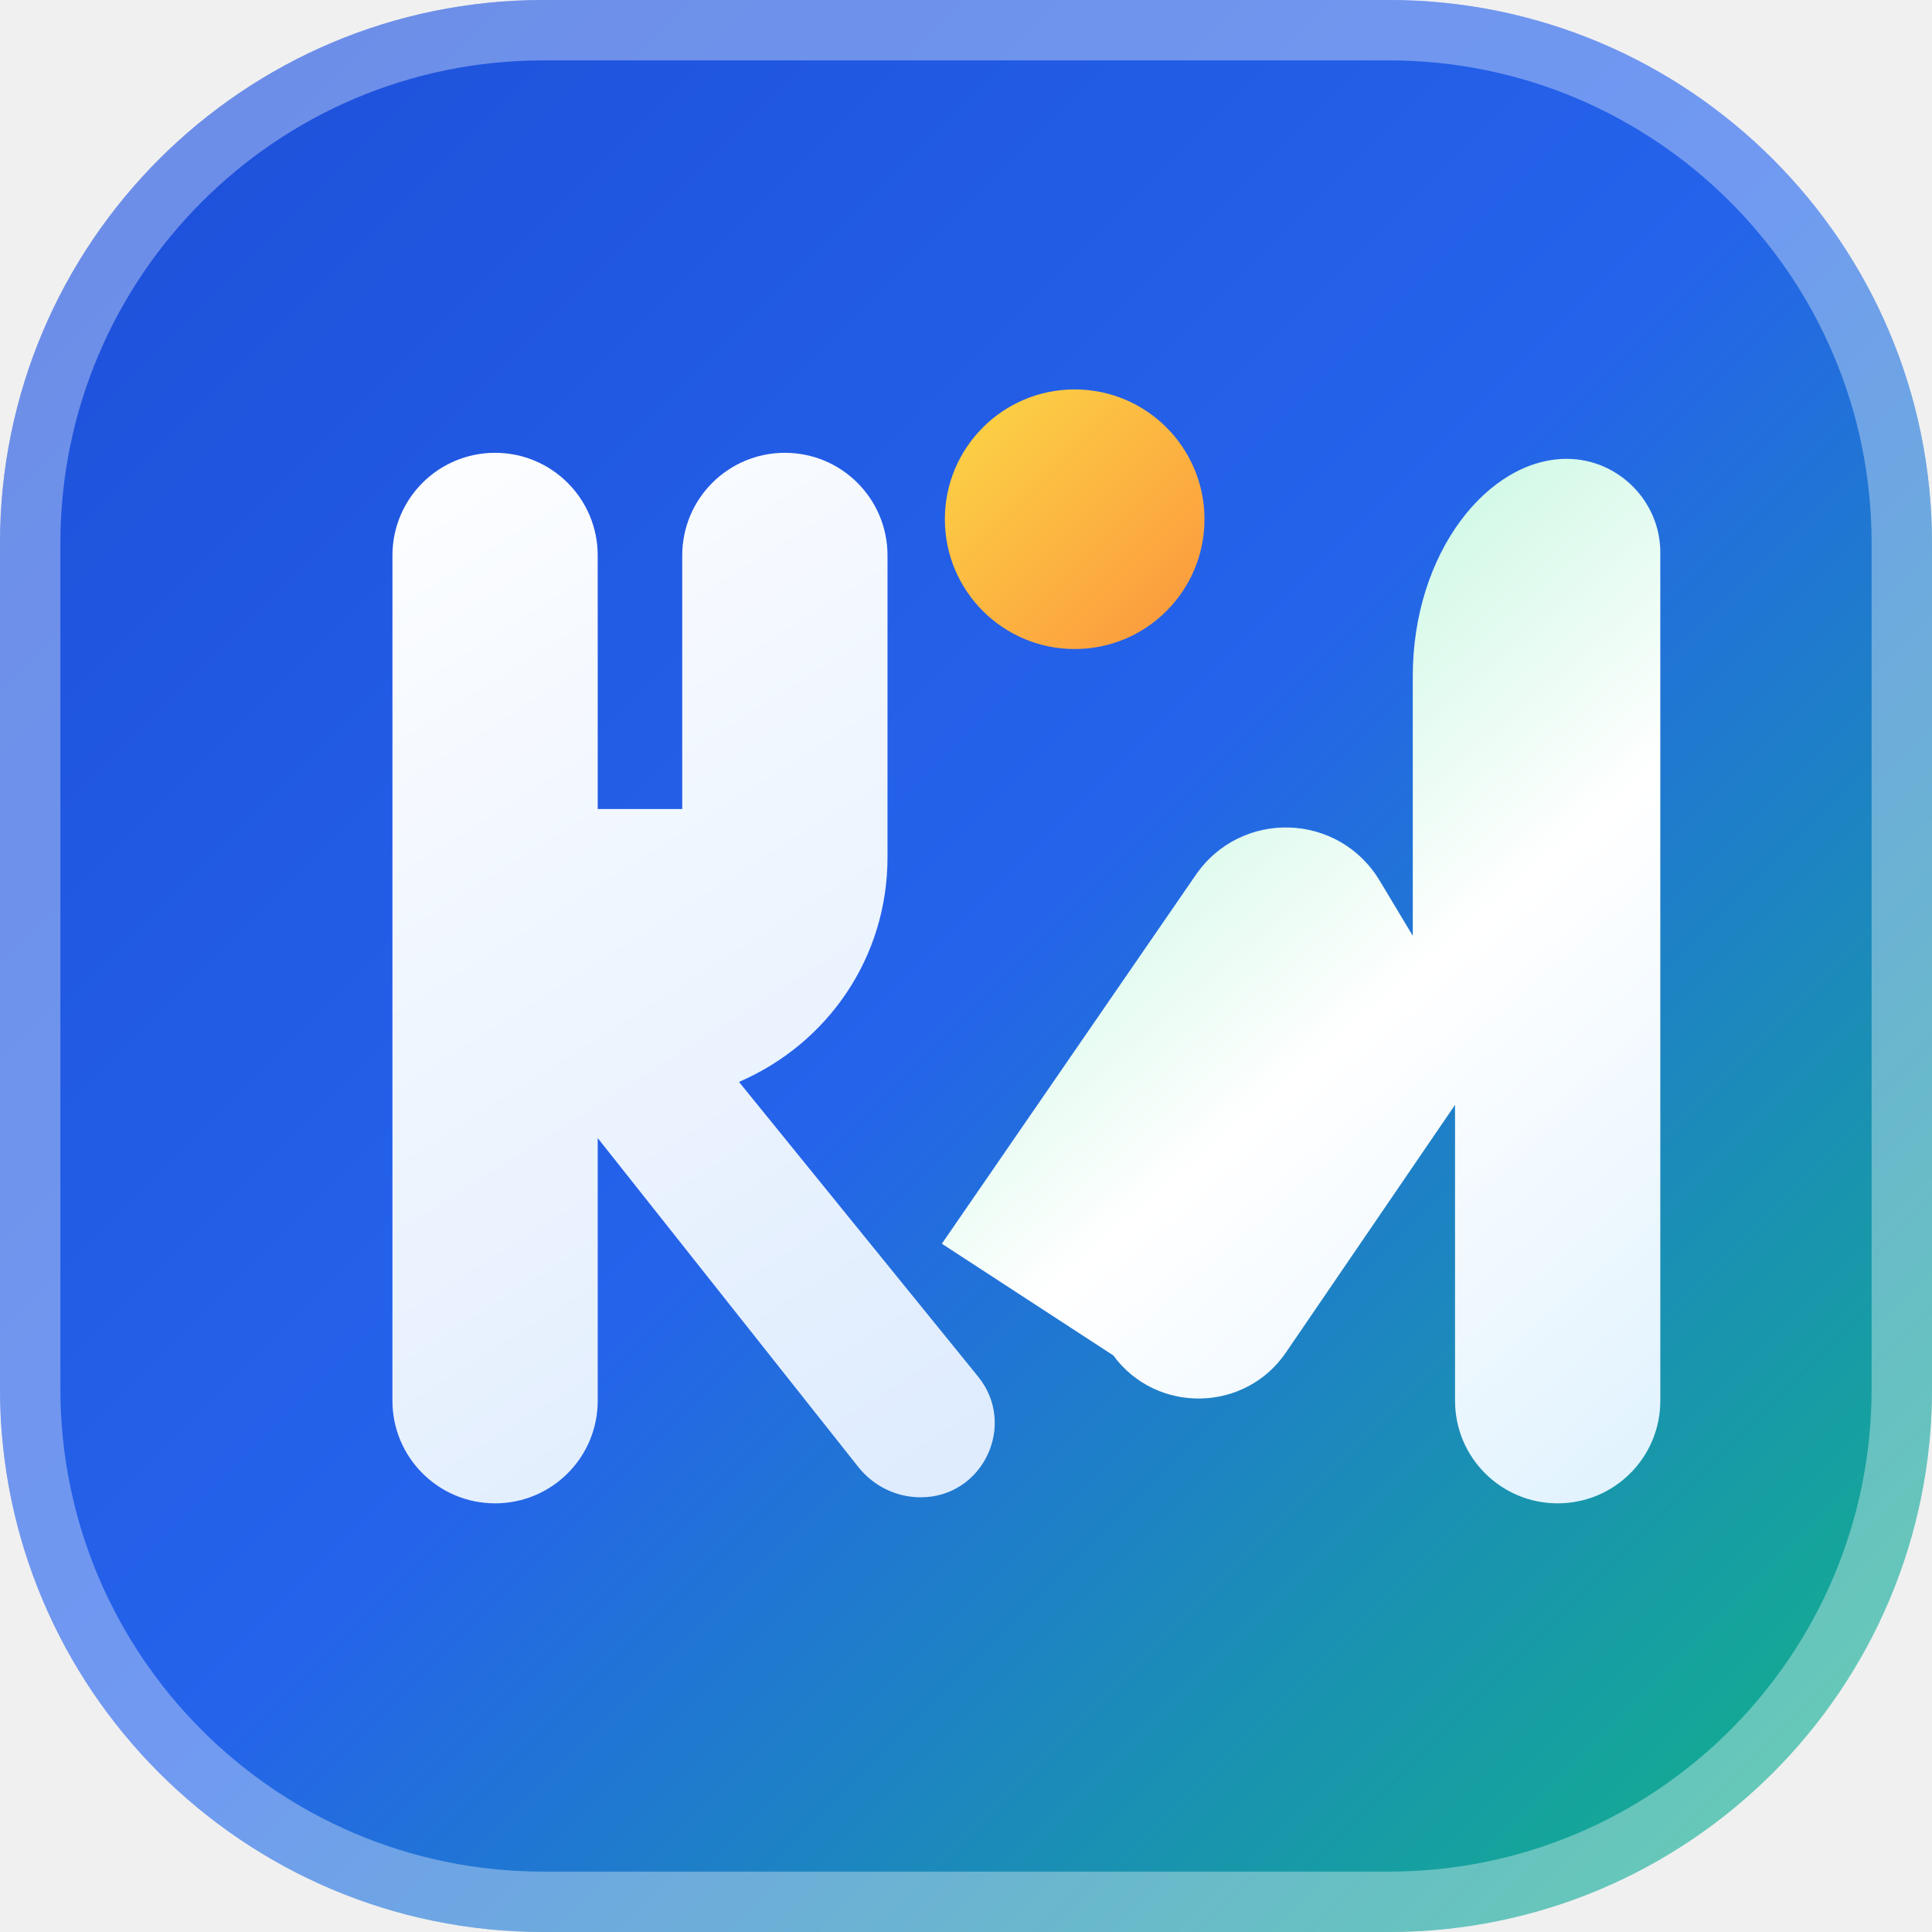
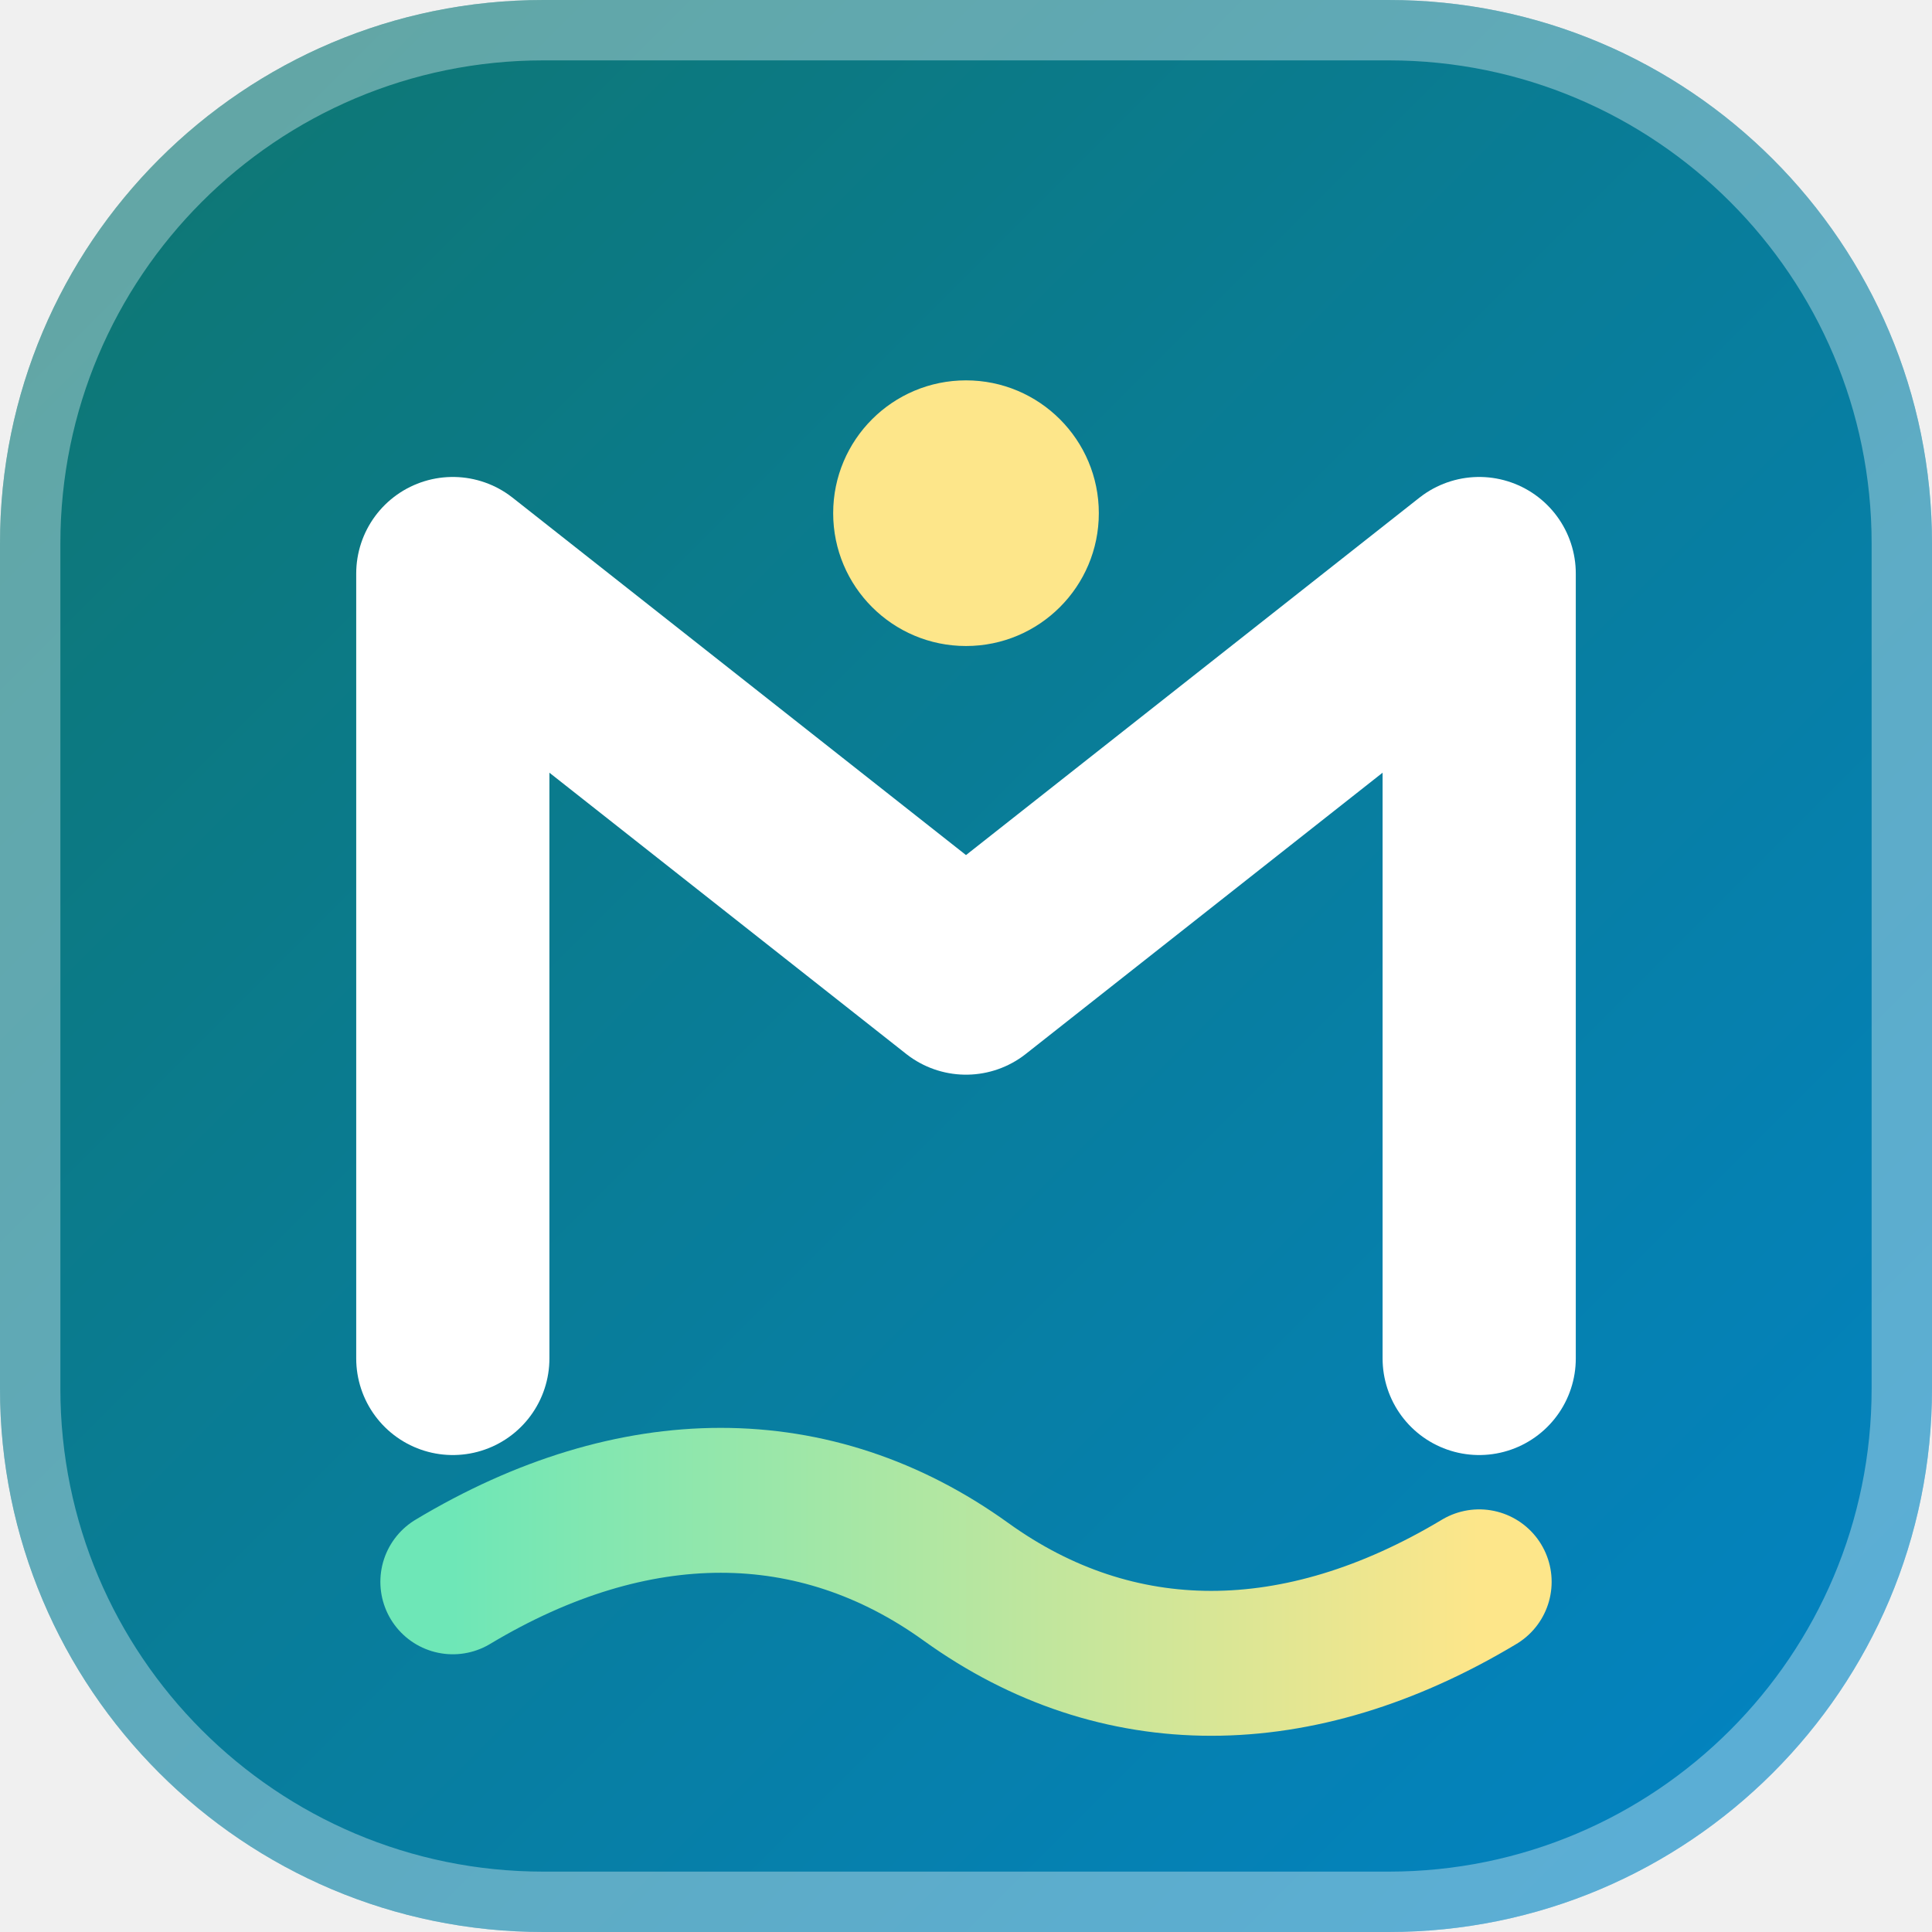
<svg xmlns="http://www.w3.org/2000/svg" viewBox="0 0 32 32" fill="none">
  <defs>
-     <linearGradient id="mf-bg" x1="0" y1="0" x2="32" y2="32" gradientUnits="userSpaceOnUse">
-       <stop offset="0%" stop-color="#1D4ED8" />
-       <stop offset="50%" stop-color="#2563EB" />
-       <stop offset="100%" stop-color="#10B981" />
+     <linearGradient id="mf-mark-bg" x1="0" y1="0" x2="32" y2="32" gradientUnits="userSpaceOnUse">
+       <stop offset="0%" stop-color="#0f766e" />
+       <stop offset="100%" stop-color="#0284c7" />
    </linearGradient>
-     <linearGradient id="mf-fork" x1="5" y1="7" x2="17" y2="26" gradientUnits="userSpaceOnUse">
-       <stop offset="0%" stop-color="#FFFFFF" />
-       <stop offset="100%" stop-color="#DBEAFE" />
-     </linearGradient>
-     <linearGradient id="mf-spoon" x1="14" y1="10" x2="27" y2="25" gradientUnits="userSpaceOnUse">
-       <stop offset="0%" stop-color="#A7F3D0" />
-       <stop offset="55%" stop-color="#FFFFFF" />
-       <stop offset="100%" stop-color="#E0F2FE" />
-     </linearGradient>
-     <linearGradient id="mf-orb" x1="15" y1="6" x2="20" y2="11" gradientUnits="userSpaceOnUse">
-       <stop offset="0%" stop-color="#FDE047" />
-       <stop offset="100%" stop-color="#FB923C" />
+     <linearGradient id="mf-mark-wave" x1="7.5" y1="26" x2="24.5" y2="26" gradientUnits="userSpaceOnUse">
+       <stop offset="0%" stop-color="#6ee7b7" />
+       <stop offset="100%" stop-color="#fde68a" />
    </linearGradient>
  </defs>
-   <rect width="32" height="32" rx="9" fill="url(#mf-bg)" />
-   <rect x="0.5" y="0.5" width="31" height="31" rx="8.5" stroke="#FFFFFF" stroke-opacity="0.35" />
-   <path d="M6.5 9.2C6.5 8.26 7.26 7.5 8.2 7.5C9.14 7.5 9.9 8.26 9.9 9.2V13.4H11.3V9.2C11.3 8.26 12.06 7.5 13 7.5C13.94 7.5 14.7 8.26 14.7 9.2V14.2C14.7 15.85 13.72 17.28 12.24 17.92L16.2 22.8C16.85 23.6 16.28 24.8 15.25 24.8C14.84 24.8 14.46 24.61 14.21 24.29L9.9 18.85V23.2C9.9 24.14 9.14 24.9 8.2 24.9C7.26 24.9 6.5 24.14 6.5 23.2V9.2Z" fill="url(#mf-fork)" />
-   <path d="M15.6 20.6L19.8 14.5C20.55 13.4 22.18 13.45 22.86 14.6L23.4 15.5V11.2C23.4 9.15 24.65 7.6 25.95 7.6C26.8 7.6 27.5 8.3 27.5 9.15V23.2C27.5 24.14 26.74 24.9 25.8 24.9C24.86 24.9 24.1 24.14 24.1 23.2V18.3L21.3 22.4C20.62 23.4 19.15 23.42 18.44 22.45L15.6 20.6Z" fill="url(#mf-spoon)" />
-   <circle cx="17.8" cy="8.6" r="2.15" fill="url(#mf-orb)" />
+   <rect width="32" height="32" rx="9" fill="url(#mf-mark-bg)" />
+   <rect x="0.5" y="0.5" width="31" height="31" rx="8.5" stroke="#ffffff" stroke-opacity="0.35" />
+   <path d="M7.5 22.5V9.5L16 16.2L24.5 9.5V22.5" stroke="#ffffff" stroke-width="3.2" stroke-linecap="round" stroke-linejoin="round" />
+   <path d="M7.5 26.2C10.5 24.4 13.5 24.4 16 26.2C18.5 28 21.5 28 24.5 26.2" stroke="url(#mf-mark-wave)" stroke-width="2.4" stroke-linecap="round" />
+   <circle cx="16" cy="8.5" r="2.2" fill="#fde68a" />
</svg>
